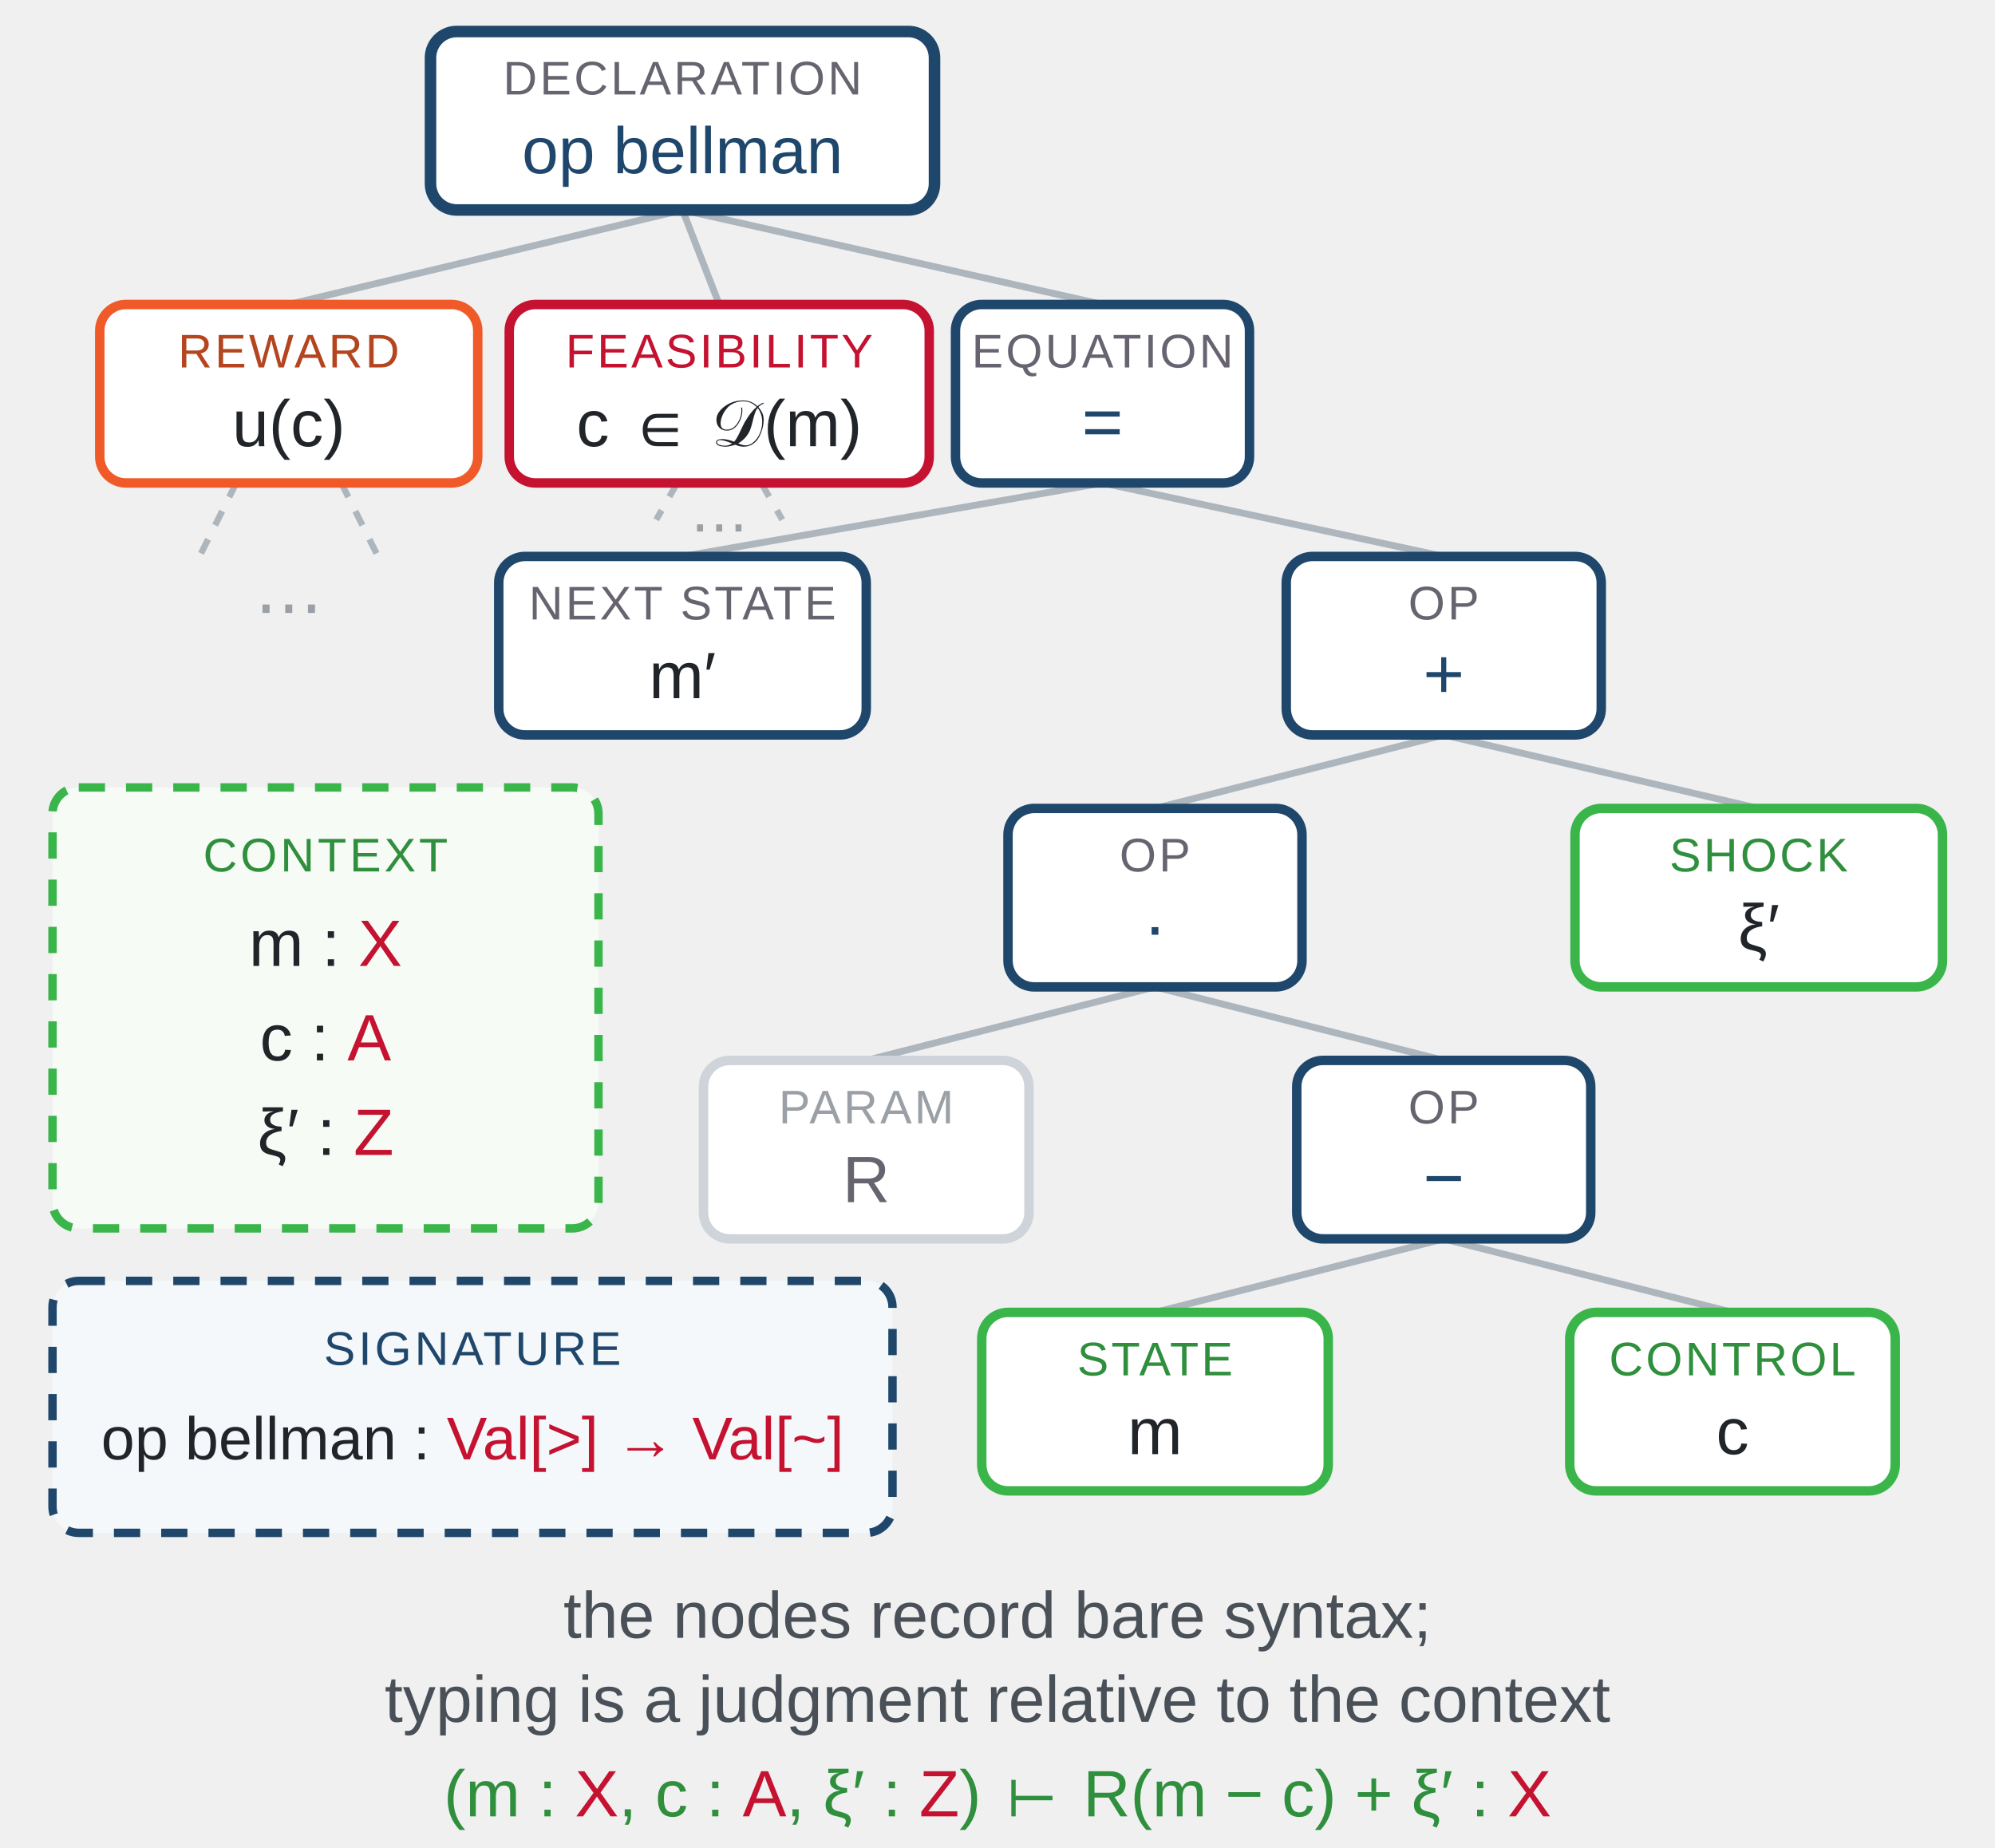
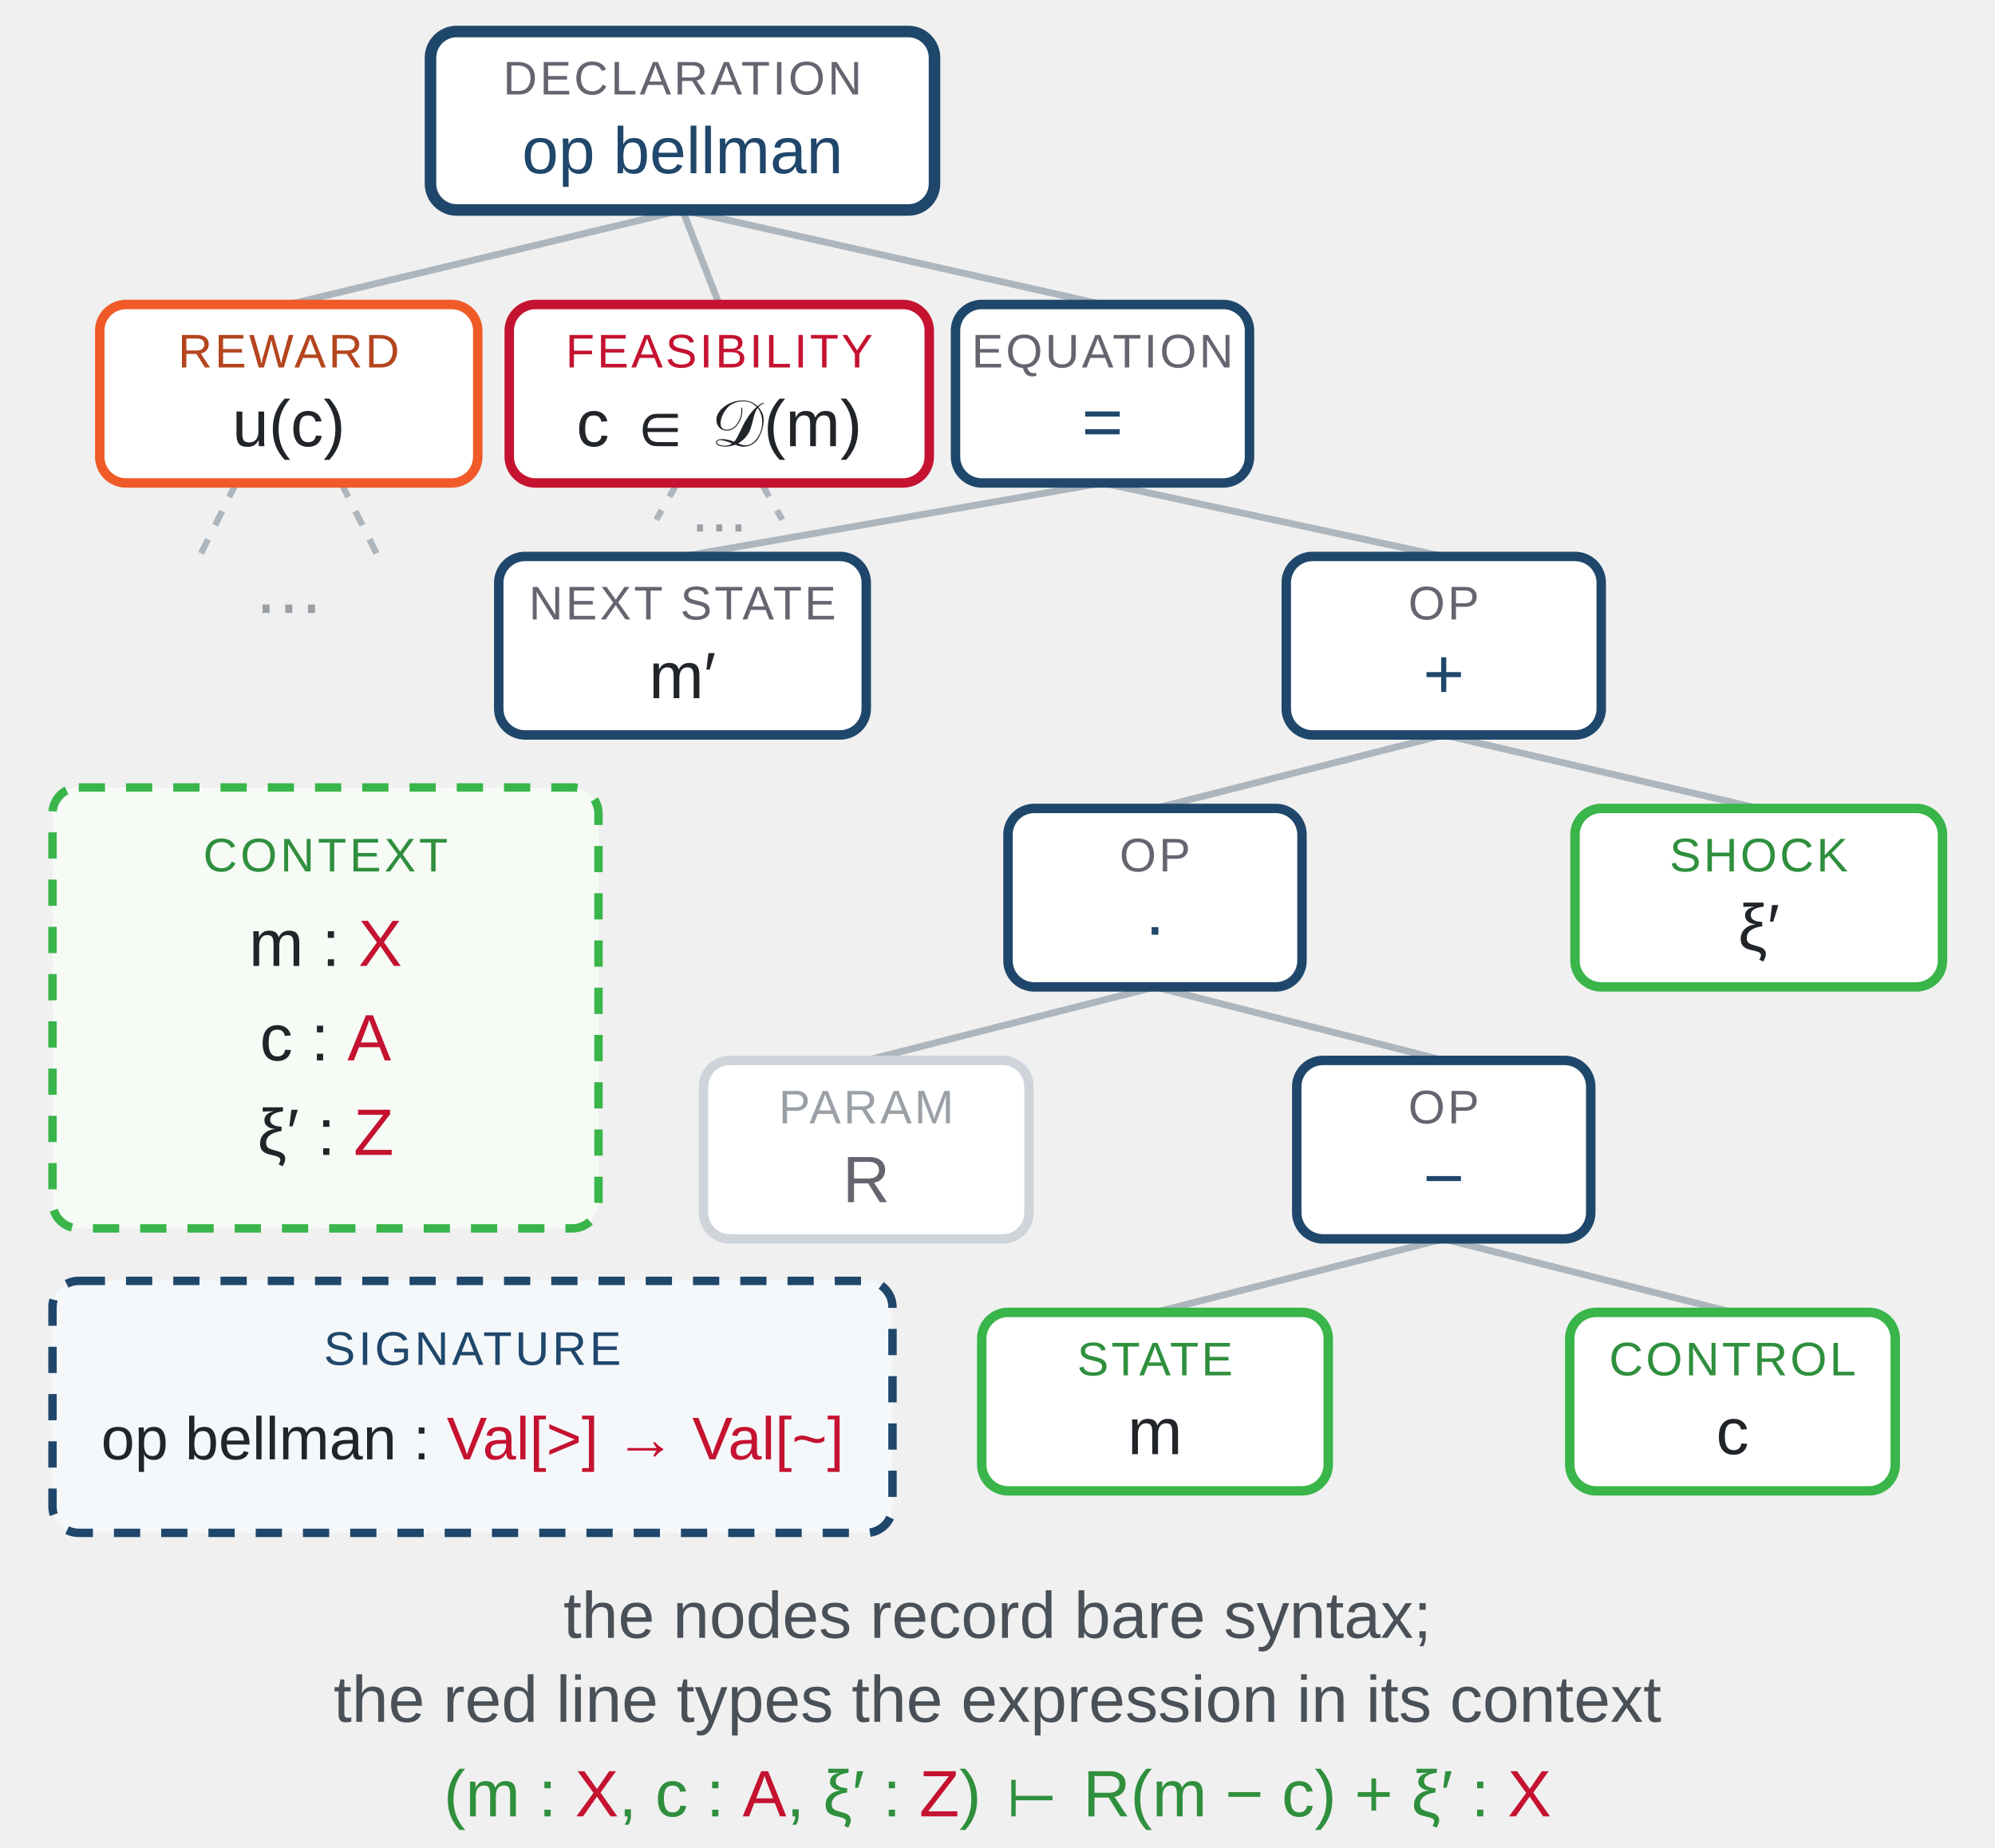
<svg xmlns="http://www.w3.org/2000/svg" viewBox="0 0 380 352" font-family="Helvetica Neue, Arial, sans-serif">
  <line x1="130" y1="40" x2="55" y2="58" stroke="#adb5bd" stroke-width="1.3" />
  <line x1="130" y1="40" x2="137" y2="58" stroke="#adb5bd" stroke-width="1.3" />
  <line x1="130" y1="40" x2="210" y2="58" stroke="#adb5bd" stroke-width="1.3" />
  <line x1="210" y1="92" x2="130" y2="106" stroke="#adb5bd" stroke-width="1.3" />
  <line x1="210" y1="92" x2="275" y2="106" stroke="#adb5bd" stroke-width="1.3" />
  <line x1="275" y1="140" x2="220" y2="154" stroke="#adb5bd" stroke-width="1.3" />
  <line x1="275" y1="140" x2="335" y2="154" stroke="#adb5bd" stroke-width="1.3" />
  <line x1="220" y1="188" x2="165" y2="202" stroke="#adb5bd" stroke-width="1.3" />
  <line x1="220" y1="188" x2="275" y2="202" stroke="#adb5bd" stroke-width="1.3" />
  <line x1="275" y1="236" x2="220" y2="250" stroke="#adb5bd" stroke-width="1.3" />
  <line x1="275" y1="236" x2="330" y2="250" stroke="#adb5bd" stroke-width="1.3" />
  <line x1="45" y1="92" x2="38" y2="106" stroke="#adb5bd" stroke-width="1.2" stroke-dasharray="3,3" />
  <line x1="65" y1="92" x2="72" y2="106" stroke="#adb5bd" stroke-width="1.2" stroke-dasharray="3,3" />
  <text x="55" y="120" font-size="13" fill="#9aa0a6" text-anchor="middle">⋯</text>
  <line x1="129" y1="92" x2="125" y2="99" stroke="#adb5bd" stroke-width="1.2" stroke-dasharray="3,3" />
  <line x1="145" y1="92" x2="149" y2="99" stroke="#adb5bd" stroke-width="1.2" stroke-dasharray="3,3" />
  <text x="137" y="104" font-size="11" fill="#9aa0a6" text-anchor="middle">⋯</text>
  <rect x="82" y="6" width="96" height="34" rx="5" fill="#fff" stroke="#1f476b" stroke-width="2.2" />
  <text x="130" y="18" font-size="9" fill="#676470" text-anchor="middle" letter-spacing="0.5">DECLARATION</text>
  <text x="130" y="33" font-size="12.5" fill="#1f476b" text-anchor="middle">op bellman</text>
  <rect x="19" y="58" width="72" height="34" rx="5" fill="#fff" stroke="#f05a28" stroke-width="1.8" />
  <text x="55" y="70" font-size="9" fill="#b4451e" text-anchor="middle" letter-spacing="0.5">REWARD</text>
  <text x="55" y="85" font-size="12.5" fill="#212529" text-anchor="middle">u(c)</text>
  <rect x="97" y="58" width="80" height="34" rx="5" fill="#fff" stroke="#c41230" stroke-width="1.8" />
  <text x="137" y="70" font-size="9" fill="#c41230" text-anchor="middle" letter-spacing="0.5">FEASIBILITY</text>
  <text x="137" y="85" font-size="12.5" fill="#212529" text-anchor="middle">c ∈ 𝒟(m)</text>
  <rect x="182" y="58" width="56" height="34" rx="5" fill="#fff" stroke="#1f476b" stroke-width="1.8" />
  <text x="210" y="70" font-size="9" fill="#676470" text-anchor="middle" letter-spacing="0.5">EQUATION</text>
  <text x="210" y="85" font-size="13.5" fill="#1f476b" text-anchor="middle">=</text>
  <rect x="95" y="106" width="70" height="34" rx="5" fill="#fff" stroke="#1f476b" stroke-width="1.8" />
  <text x="130" y="118" font-size="9" fill="#676470" text-anchor="middle" letter-spacing="0.5">NEXT STATE</text>
  <text x="130" y="133" font-size="12.5" fill="#212529" text-anchor="middle">m′</text>
  <rect x="245" y="106" width="60" height="34" rx="5" fill="#fff" stroke="#1f476b" stroke-width="1.8" />
  <text x="275" y="118" font-size="9" fill="#676470" text-anchor="middle" letter-spacing="0.5">OP</text>
  <text x="275" y="133" font-size="13.5" fill="#1f476b" text-anchor="middle">+</text>
  <rect x="192" y="154" width="56" height="34" rx="5" fill="#fff" stroke="#1f476b" stroke-width="1.8" />
  <text x="220" y="166" font-size="9" fill="#676470" text-anchor="middle" letter-spacing="0.5">OP</text>
  <text x="220" y="181" font-size="13.5" fill="#1f476b" text-anchor="middle">·</text>
  <rect x="300" y="154" width="70" height="34" rx="5" fill="#fff" stroke="#39b54a" stroke-width="1.8" />
  <text x="335" y="166" font-size="9" fill="#2f8f3d" text-anchor="middle" letter-spacing="0.5">SHOCK</text>
  <text x="335" y="181" font-size="12.5" fill="#212529" text-anchor="middle">ξ′</text>
  <rect x="134" y="202" width="62" height="34" rx="5" fill="#fff" stroke="#ced4da" stroke-width="1.8" />
  <text x="165" y="214" font-size="9" fill="#9aa0a6" text-anchor="middle" letter-spacing="0.5">PARAM</text>
  <text x="165" y="229" font-size="12.5" fill="#676470" text-anchor="middle">R</text>
  <rect x="247" y="202" width="56" height="34" rx="5" fill="#fff" stroke="#1f476b" stroke-width="1.8" />
  <text x="275" y="214" font-size="9" fill="#676470" text-anchor="middle" letter-spacing="0.5">OP</text>
  <text x="275" y="229" font-size="13.5" fill="#1f476b" text-anchor="middle">−</text>
  <rect x="187" y="250" width="66" height="34" rx="5" fill="#fff" stroke="#39b54a" stroke-width="1.8" />
  <text x="220" y="262" font-size="9" fill="#2f8f3d" text-anchor="middle" letter-spacing="0.5">STATE</text>
  <text x="220" y="277" font-size="12.5" fill="#212529" text-anchor="middle">m</text>
  <rect x="299" y="250" width="62" height="34" rx="5" fill="#fff" stroke="#39b54a" stroke-width="1.8" />
  <text x="330" y="262" font-size="9" fill="#2f8f3d" text-anchor="middle" letter-spacing="0.5">CONTROL</text>
  <text x="330" y="277" font-size="12.5" fill="#212529" text-anchor="middle">c</text>
  <rect x="10" y="150" width="104" height="84" rx="5" fill="#f6fbf6" stroke="#39b54a" stroke-width="1.6" stroke-dasharray="5,4" />
  <text x="62" y="166" font-size="9" fill="#2f8f3d" text-anchor="middle" letter-spacing="0.6">CONTEXT</text>
  <text x="62" y="184" font-size="12.5" fill="#212529" text-anchor="middle">m : <tspan fill="#c41230">X</tspan>
  </text>
  <text x="62" y="202" font-size="12.5" fill="#212529" text-anchor="middle">c : <tspan fill="#c41230">A</tspan>
  </text>
  <text x="62" y="220" font-size="12.5" fill="#212529" text-anchor="middle">ξ′ : <tspan fill="#c41230">Z</tspan>
  </text>
  <rect x="10" y="244" width="160" height="48" rx="5" fill="#f5f8fb" stroke="#1f476b" stroke-width="1.6" stroke-dasharray="5,4" />
  <text x="90" y="260" font-size="9" fill="#1f476b" text-anchor="middle" letter-spacing="0.6">SIGNATURE</text>
  <text x="90" y="278" font-size="11.5" fill="#212529" text-anchor="middle">op bellman : <tspan fill="#c41230">Val[&gt;] → Val[~]</tspan>
  </text>
  <text x="190" y="312" font-size="12.5" fill="#495057" text-anchor="middle">the nodes record bare syntax;</text>
-   <text x="190" y="328" font-size="12.5" fill="#495057" text-anchor="middle">typing is a judgment relative to the context</text>
+   <text x="190" y="328" font-size="12.5" fill="#495057" text-anchor="middle">the red line types the expression in its context</text>
  <text x="190" y="346" font-size="12.5" fill="#2f8f3d" text-anchor="middle">(m : <tspan fill="#c41230">X</tspan>, c : <tspan fill="#c41230">A</tspan>, ξ′ : <tspan fill="#c41230">Z</tspan>) ⊢ R(m − c) + ξ′ : <tspan fill="#c41230">X</tspan>
  </text>
</svg>
